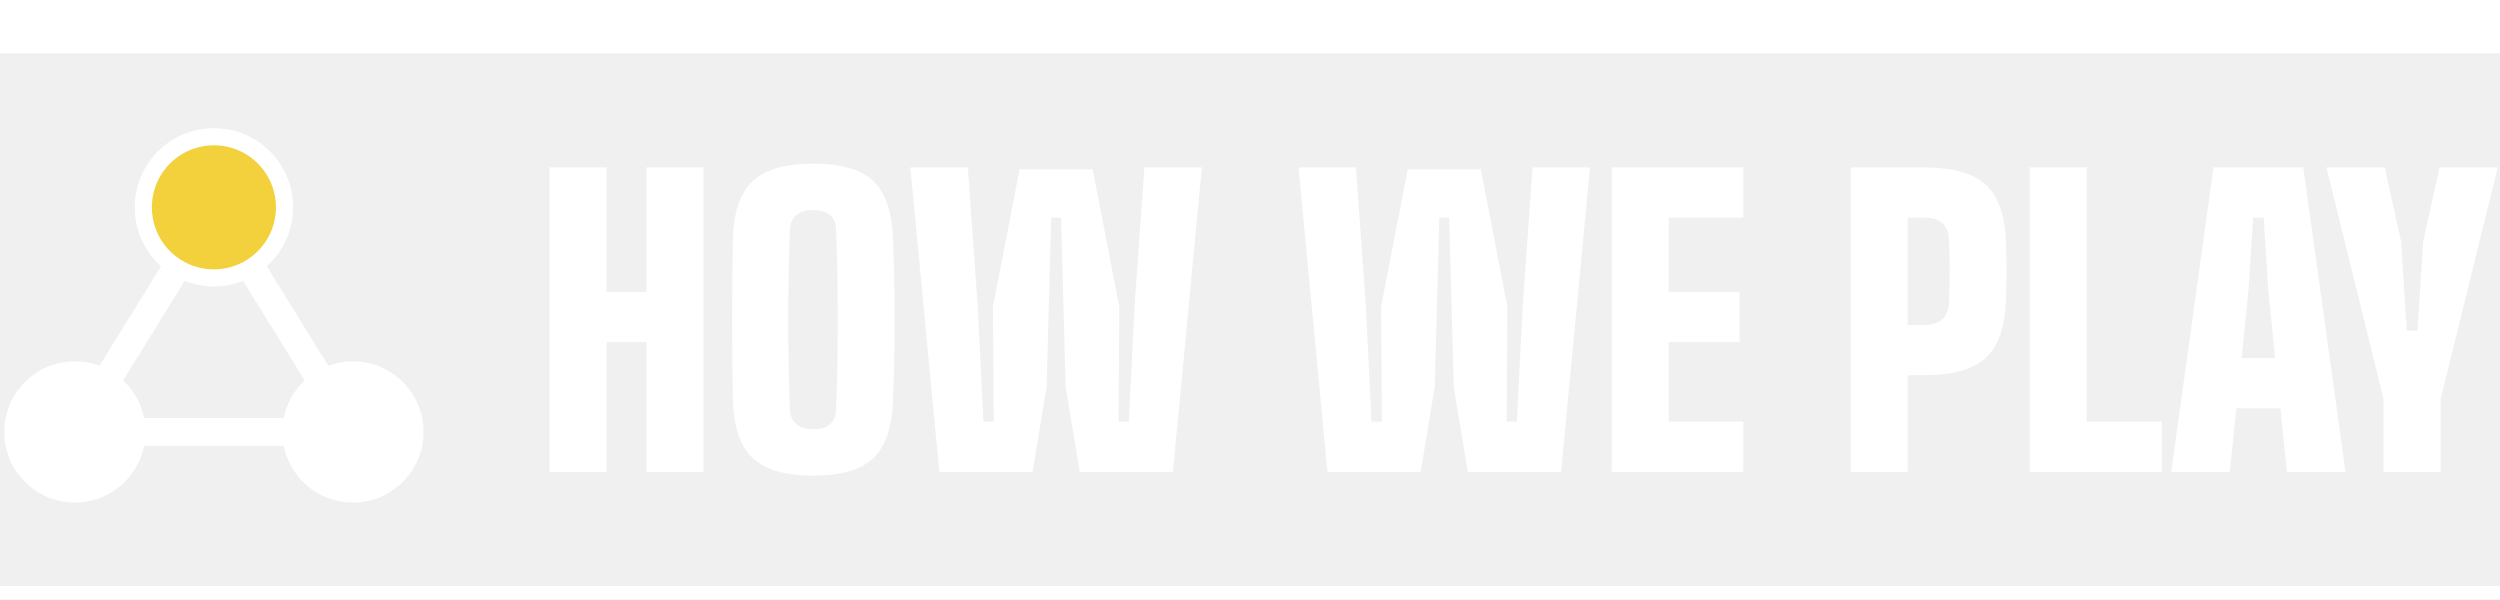
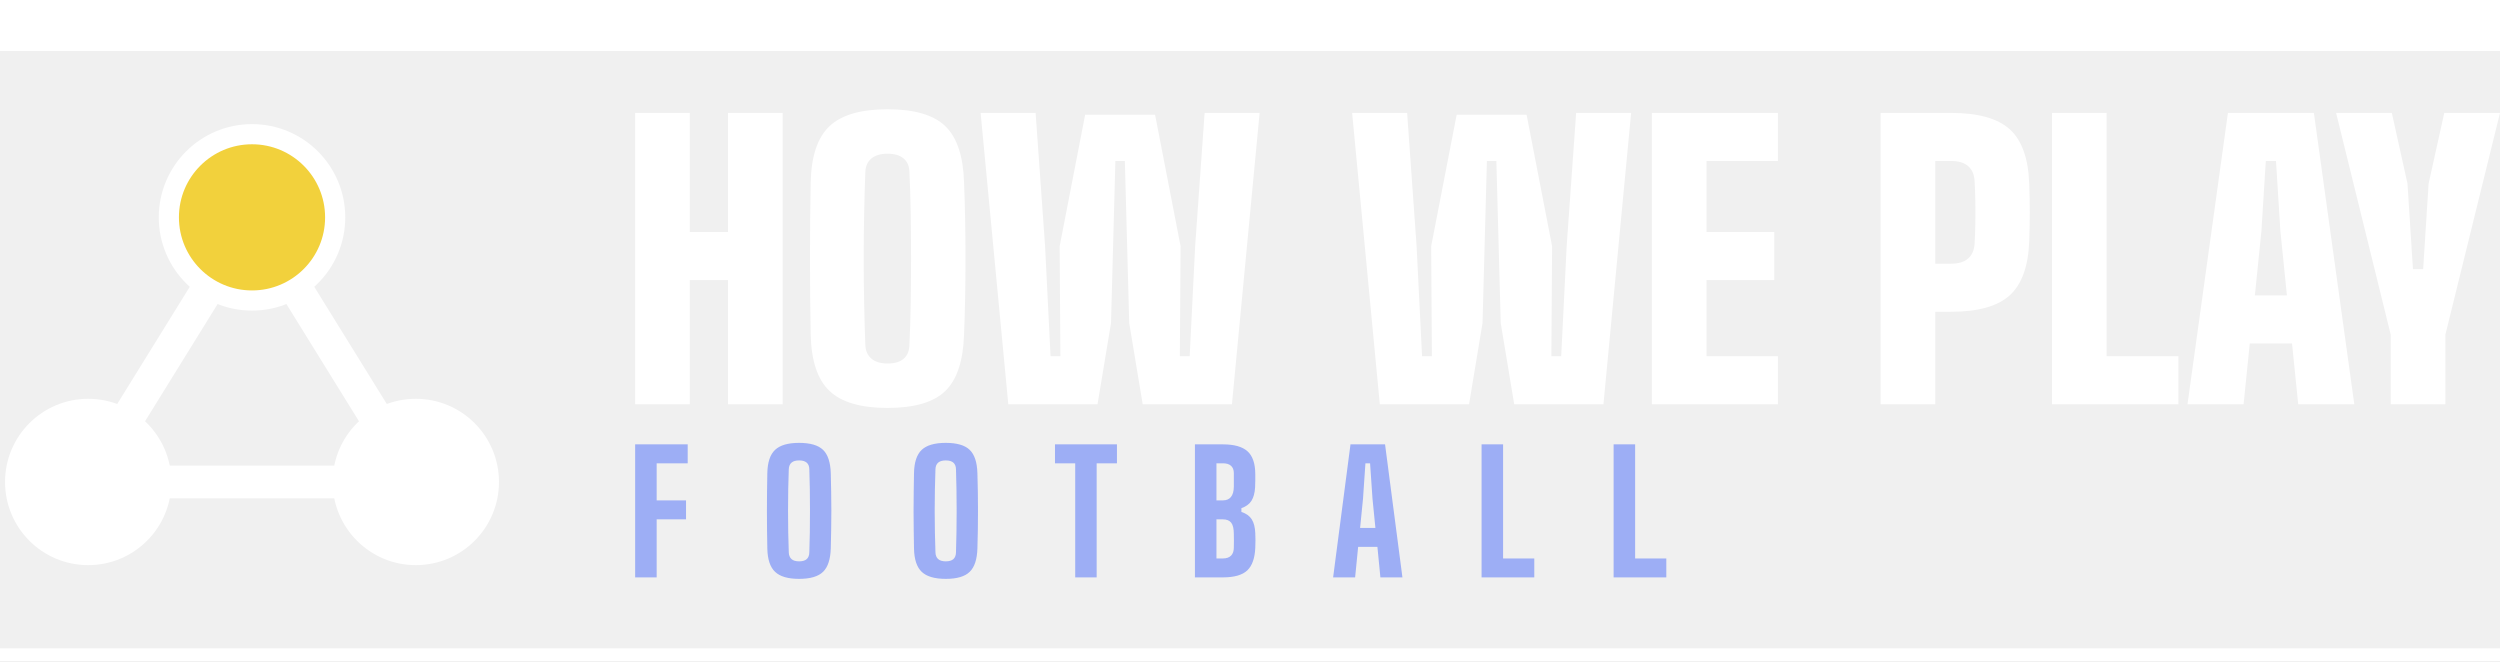
- <svg xmlns="http://www.w3.org/2000/svg" viewBox="0 0 657 157.5" role="img" aria-labelledby="t">
-   <rect width="657" height="14" fill="#FFFFFF" />
-   <g transform="translate(0 32) scale(2.810811)">
+ <svg xmlns="http://www.w3.org/2000/svg" viewBox="0 0 686.38 181.5" role="img" aria-labelledby="t">
+   <rect width="686.38" height="14" fill="#FFFFFF" />
+   <g transform="translate(0 32) scale(3.4595)">
    <g stroke="#FFFFFF" stroke-width="2.6" stroke-linecap="round">
      <path d="M20 8L7 29M20 8L33 29M7 29H33" />
    </g>
    <circle cx="20" cy="8" r="6.6" fill="#F2D13C" stroke="#FFFFFF" stroke-width="1.6" />
    <circle cx="7" cy="29" r="6.6" fill="#FFFFFF" />
    <circle cx="33" cy="29" r="6.6" fill="#FFFFFF" />
  </g>
-   <path fill="#FFFFFF" transform="translate(144.4 44)" d="M15 80L0 80L0 0L15 0L15 32.70L25.50 32.70L25.50 0L40.50 0L40.50 80L25.50 80L25.50 45.90L15 45.90L15 80ZM69.30 81L69.30 81Q58.30 81 53.38 76.35Q48.45 71.70 48.20 60.90L48.20 60.90Q48.10 56 48.05 50.70Q48 45.40 48 39.95Q48 34.50 48.05 29.20Q48.10 23.90 48.20 19L48.20 19Q48.45 8.25 53.38 3.63Q58.30-1 69.30-1L69.30-1Q80.35-1 85.15 3.63Q89.95 8.25 90.30 19L90.30 19Q90.50 24 90.60 29.30Q90.70 34.60 90.70 40.02Q90.70 45.45 90.60 50.72Q90.50 56 90.30 60.90L90.30 60.90Q89.95 71.70 85.15 76.35Q80.35 81 69.30 81ZM69.30 68.80L69.30 68.80Q72.25 68.80 73.75 67.47Q75.25 66.15 75.30 63.70L75.30 63.70Q75.55 58.60 75.65 52.50Q75.75 46.40 75.75 39.95Q75.75 33.50 75.65 27.40Q75.55 21.30 75.30 16.20L75.30 16.20Q75.25 13.80 73.70 12.50Q72.15 11.20 69.30 11.20L69.30 11.20Q66.45 11.20 64.88 12.50Q63.30 13.80 63.20 16.20L63.20 16.20Q63 21.30 62.88 27.40Q62.75 33.50 62.75 39.95Q62.75 46.40 62.88 52.50Q63 58.60 63.20 63.70L63.20 63.70Q63.30 66.15 64.88 67.47Q66.45 68.80 69.30 68.80ZM126.95 80L102.45 80L94.85 0L109.95 0L112.55 36.60L114.05 66.80L116.75 66.80L116.55 36.60L123.55 0.50L142.75 0.50L149.75 36.60L149.55 66.80L152.25 66.80L153.75 36.60L156.35 0L171.45 0L163.85 80L139.35 80L135.65 57.70L134.45 13.20L131.85 13.20L130.65 57.70L126.95 80ZM228.95 80L204.45 80L196.85 0L211.95 0L214.55 36.60L216.05 66.80L218.75 66.80L218.55 36.60L225.55 0.50L244.75 0.50L251.75 36.60L251.55 66.80L254.25 66.80L255.75 36.60L258.35 0L273.45 0L265.85 80L241.35 80L237.65 57.70L236.45 13.20L233.85 13.20L232.65 57.70L228.95 80ZM313.75 80L279.15 80L279.15 0L313.75 0L313.75 13.20L294.15 13.20L294.15 32.70L312.75 32.70L312.75 45.90L294.15 45.90L294.15 66.80L313.75 66.80L313.75 80ZM356.95 80L341.95 80L341.95 0L361.25 0Q372.45 0 377.43 4.52Q382.40 9.05 382.75 19.50L382.75 19.50Q382.90 23.70 382.90 27.30Q382.90 30.90 382.75 35.10L382.75 35.10Q382.40 45.50 377.43 50.05Q372.45 54.60 361.25 54.60L361.25 54.60L356.95 54.60L356.95 80ZM356.95 13.20L356.95 41.40L361.25 41.40Q364.40 41.40 366 39.95Q367.60 38.50 367.75 35.90L367.75 35.90Q367.90 33.45 367.95 30.38Q368 27.30 367.95 24.22Q367.90 21.15 367.75 18.70L367.75 18.70Q367.60 16.05 366 14.63Q364.40 13.20 361.25 13.20L361.25 13.20L356.95 13.20ZM423.70 80L389 80L389 0L404 0L404 66.80L423.70 66.80L423.70 80ZM441.60 80L426.20 80L437.30 0L460.90 0L472 80L456.60 80L454.90 63.30L443.30 63.30L441.60 80ZM446.50 32.40L444.70 50.10L453.50 50.10L451.70 32.40L450.50 13.20L447.70 13.20L446.50 32.40ZM497 80L482 80L482 60.90L467 0L482.30 0L486.60 19.40L488.10 42.90L490.90 42.90L492.40 19.40L496.70 0L512 0L497 60.90L497 80Z" />
-   <rect y="154" width="657" height="3.5" fill="#FFFFFF" />
+   <g transform="translate(174.38 31)">
+     <path fill="#FFFFFF" d="M15 80L0 80L0 0L15 0L15 32.70L25.50 32.70L25.50 0L40.50 0L40.50 80L25.50 80L25.50 45.90L15 45.90L15 80ZM69.30 81L69.30 81Q58.30 81 53.38 76.35Q48.45 71.70 48.20 60.90L48.20 60.90Q48.10 56 48.05 50.70Q48 45.40 48 39.95Q48 34.50 48.05 29.20Q48.10 23.90 48.20 19L48.20 19Q48.45 8.25 53.38 3.63Q58.30-1 69.30-1L69.30-1Q80.35-1 85.15 3.63Q89.95 8.25 90.30 19L90.30 19Q90.50 24 90.60 29.30Q90.70 34.60 90.70 40.03Q90.70 45.45 90.60 50.72Q90.50 56 90.30 60.90L90.30 60.90Q89.95 71.70 85.15 76.35Q80.35 81 69.30 81ZM69.30 68.80L69.30 68.80Q72.25 68.80 73.75 67.47Q75.25 66.15 75.30 63.70L75.30 63.70Q75.55 58.60 75.65 52.50Q75.75 46.40 75.75 39.95Q75.75 33.50 75.65 27.40Q75.55 21.30 75.30 16.20L75.30 16.20Q75.25 13.80 73.70 12.50Q72.15 11.20 69.30 11.20L69.30 11.20Q66.45 11.20 64.88 12.50Q63.30 13.80 63.20 16.20L63.20 16.20Q63 21.30 62.88 27.40Q62.75 33.50 62.75 39.95Q62.75 46.40 62.88 52.50Q63 58.60 63.20 63.70L63.20 63.70Q63.30 66.15 64.88 67.47Q66.45 68.80 69.30 68.80ZM126.95 80L102.45 80L94.85 0L109.95 0L112.55 36.60L114.05 66.80L116.75 66.80L116.55 36.60L123.55 0.50L142.75 0.50L149.75 36.60L149.55 66.80L152.25 66.80L153.75 36.60L156.35 0L171.45 0L163.85 80L139.35 80L135.65 57.70L134.45 13.20L131.85 13.20L130.65 57.70L126.95 80ZM228.95 80L204.45 80L196.85 0L211.95 0L214.55 36.60L216.05 66.80L218.75 66.80L218.55 36.60L225.55 0.50L244.75 0.50L251.75 36.60L251.55 66.80L254.25 66.80L255.75 36.60L258.35 0L273.45 0L265.85 80L241.35 80L237.65 57.70L236.45 13.20L233.85 13.20L232.65 57.70L228.95 80ZM313.75 80L279.15 80L279.15 0L313.75 0L313.75 13.20L294.15 13.20L294.15 32.70L312.75 32.70L312.75 45.90L294.15 45.90L294.15 66.80L313.75 66.80L313.75 80ZM356.95 80L341.95 80L341.95 0L361.25 0Q372.45 0 377.43 4.52Q382.40 9.05 382.75 19.50L382.75 19.50Q382.90 23.70 382.90 27.30Q382.90 30.90 382.75 35.10L382.75 35.10Q382.40 45.50 377.43 50.05Q372.45 54.60 361.25 54.60L361.25 54.60L356.95 54.60L356.95 80ZM356.95 13.20L356.95 41.40L361.25 41.40Q364.40 41.40 366 39.95Q367.60 38.50 367.75 35.90L367.75 35.90Q367.90 33.45 367.95 30.38Q368 27.30 367.95 24.22Q367.90 21.15 367.75 18.70L367.75 18.70Q367.60 16.05 366 14.63Q364.40 13.20 361.25 13.20L361.25 13.20L356.95 13.20ZM423.70 80L389 80L389 0L404 0L404 66.80L423.70 66.80L423.70 80ZM441.60 80L426.20 80L437.30 0L460.90 0L472 80L456.60 80L454.90 63.30L443.30 63.30L441.60 80ZM446.50 32.40L444.70 50.10L453.50 50.10L451.70 32.40L450.50 13.20L447.70 13.20L446.50 32.40ZM497 80L482 80L482 60.90L467 0L482.30 0L486.60 19.40L488.10 42.90L490.90 42.90L492.40 19.40L496.70 0L512 0L497 60.90L497 80Z" />
+     <path fill="#9DAEF5" d="M5.91 127.52L0 127.52L0 91L14.43 91L14.43 96.20L5.91 96.20L5.91 106.38L13.97 106.38L13.97 111.59L5.91 111.59L5.91 127.52ZM45.01 127.93L45.01 127.93Q40.45 127.93 38.42 126.00Q36.38 124.08 36.29 119.58L36.29 119.58Q36.25 117.09 36.21 114.49Q36.18 111.89 36.18 109.25Q36.18 106.61 36.21 104.01Q36.25 101.41 36.29 98.90L36.29 98.90Q36.38 94.42 38.42 92.51Q40.45 90.59 45.01 90.59L45.01 90.59Q49.60 90.59 51.59 92.51Q53.57 94.42 53.71 98.90L53.71 98.90Q53.78 101.43 53.82 104.03Q53.87 106.64 53.87 109.27Q53.87 111.91 53.82 114.50Q53.78 117.09 53.71 119.58L53.71 119.58Q53.57 124.08 51.59 126.00Q49.60 127.93 45.01 127.93ZM45.01 123.12L45.01 123.12Q46.43 123.12 47.11 122.50Q47.80 121.88 47.82 120.65L47.82 120.65Q47.91 118.07 47.96 115.16Q48.00 112.25 48.00 109.23Q48.00 106.20 47.96 103.30Q47.91 100.40 47.82 97.83L47.82 97.83Q47.80 96.62 47.09 96.01Q46.38 95.41 45.01 95.41L45.01 95.41Q43.64 95.41 42.94 96.01Q42.23 96.62 42.18 97.83L42.18 97.83Q42.09 100.40 42.03 103.30Q41.98 106.20 41.98 109.23Q41.98 112.25 42.03 115.16Q42.09 118.07 42.18 120.65L42.18 120.65Q42.23 121.88 42.94 122.50Q43.64 123.12 45.01 123.12ZM85.28 127.93L85.28 127.93Q80.71 127.93 78.68 126.00Q76.65 124.08 76.56 119.58L76.56 119.58Q76.51 117.09 76.48 114.49Q76.44 111.89 76.44 109.25Q76.44 106.61 76.48 104.01Q76.51 101.41 76.56 98.90L76.56 98.90Q76.65 94.42 78.68 92.51Q80.71 90.59 85.28 90.59L85.28 90.59Q89.87 90.59 91.85 92.51Q93.84 94.42 93.97 98.90L93.97 98.90Q94.04 101.43 94.09 104.03Q94.13 106.64 94.13 109.27Q94.13 111.91 94.09 114.50Q94.04 117.09 93.97 119.58L93.97 119.58Q93.84 124.08 91.85 126.00Q89.87 127.93 85.28 127.93ZM85.28 123.12L85.28 123.12Q86.69 123.12 87.38 122.50Q88.06 121.88 88.09 120.65L88.09 120.65Q88.18 118.07 88.22 115.16Q88.27 112.25 88.27 109.23Q88.27 106.20 88.22 103.30Q88.18 100.40 88.09 97.83L88.09 97.83Q88.06 96.62 87.36 96.01Q86.65 95.41 85.28 95.41L85.28 95.41Q83.91 95.41 83.20 96.01Q82.49 96.62 82.45 97.83L82.45 97.83Q82.36 100.40 82.30 103.30Q82.24 106.20 82.24 109.23Q82.24 112.25 82.30 115.16Q82.36 118.07 82.45 120.65L82.45 120.65Q82.49 121.88 83.20 122.50Q83.91 123.12 85.28 123.12ZM126.71 127.52L120.82 127.52L120.82 96.20L115.27 96.20L115.27 91L132.28 91L132.28 96.20L126.71 96.20L126.71 127.52ZM161.40 127.52L153.69 127.52L153.69 91L161.38 91Q165.99 91 168.11 92.89Q170.24 94.79 170.26 99.15L170.26 99.15L170.26 101.07Q170.26 101.96 170.21 102.80L170.21 102.80Q170.08 105.13 169.20 106.51Q168.32 107.89 166.45 108.51L166.45 108.51L166.45 109.56Q168.39 110.17 169.28 111.57Q170.17 112.96 170.26 115.38L170.26 115.38Q170.31 116.45 170.31 117.36Q170.31 118.28 170.26 119.37L170.26 119.37Q170.08 123.71 168.05 125.62Q166.01 127.52 161.40 127.52L161.40 127.52ZM159.60 111.59L159.60 122.32L161.40 122.32Q162.84 122.32 163.61 121.55Q164.37 120.79 164.37 119.30L164.37 119.30Q164.39 118.35 164.39 117.47Q164.39 116.59 164.37 115.65L164.37 115.65Q164.37 113.44 163.65 112.51Q162.93 111.59 161.36 111.59L161.36 111.59L159.60 111.59ZM159.60 96.20L159.60 106.38L161.38 106.38Q162.84 106.38 163.59 105.43Q164.35 104.47 164.37 102.64L164.37 102.64L164.37 98.85Q164.35 97.55 163.59 96.88Q162.84 96.20 161.38 96.20L161.38 96.20L159.60 96.20ZM197.67 127.52L191.63 127.52L196.40 91L205.89 91L210.66 127.52L204.61 127.52L203.79 119.14L198.50 119.14L197.67 127.52ZM199.84 105.91L199.04 113.94L203.24 113.94L202.44 105.91L201.78 96.20L200.50 96.20L199.84 105.91ZM246.86 127.52L232.39 127.52L232.39 91L238.30 91L238.30 122.32L246.86 122.32L246.86 127.52ZM283.11 127.52L268.64 127.52L268.64 91L274.55 91L274.55 122.32L283.11 122.32L283.11 127.52Z" />
+   </g>
+   <rect y="178" width="686.38" height="3.5" fill="#FFFFFF" />
</svg>
